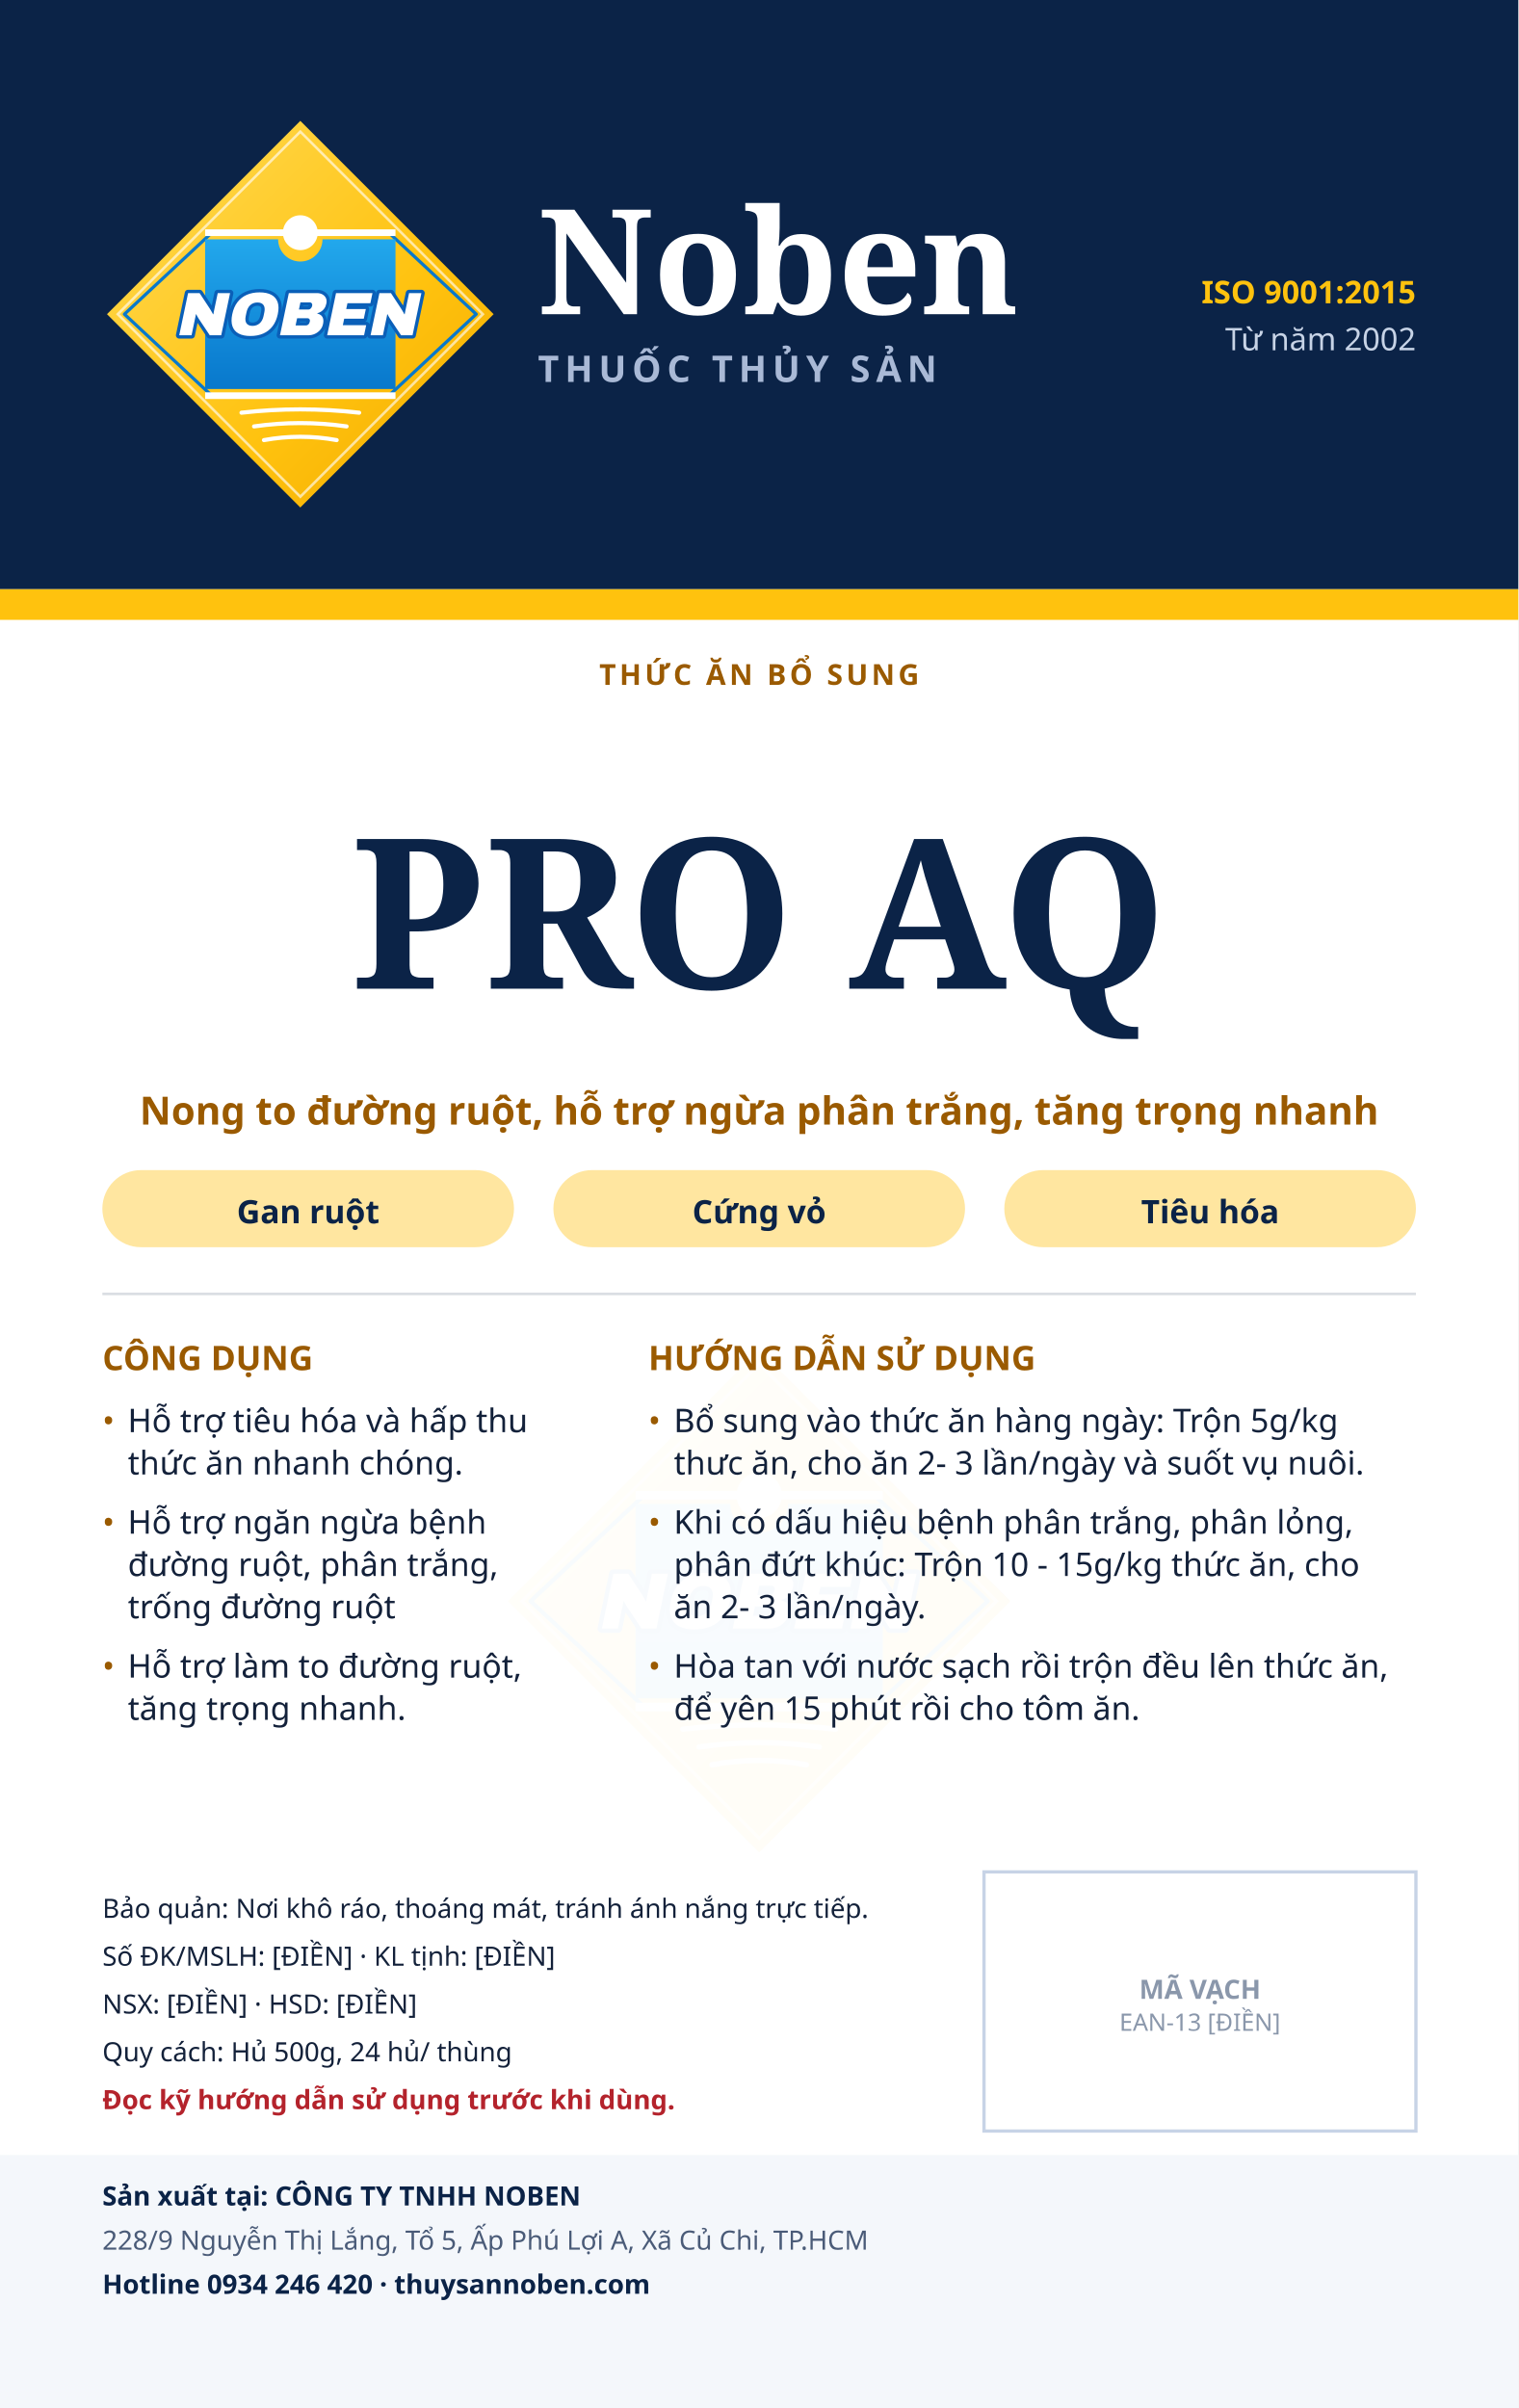
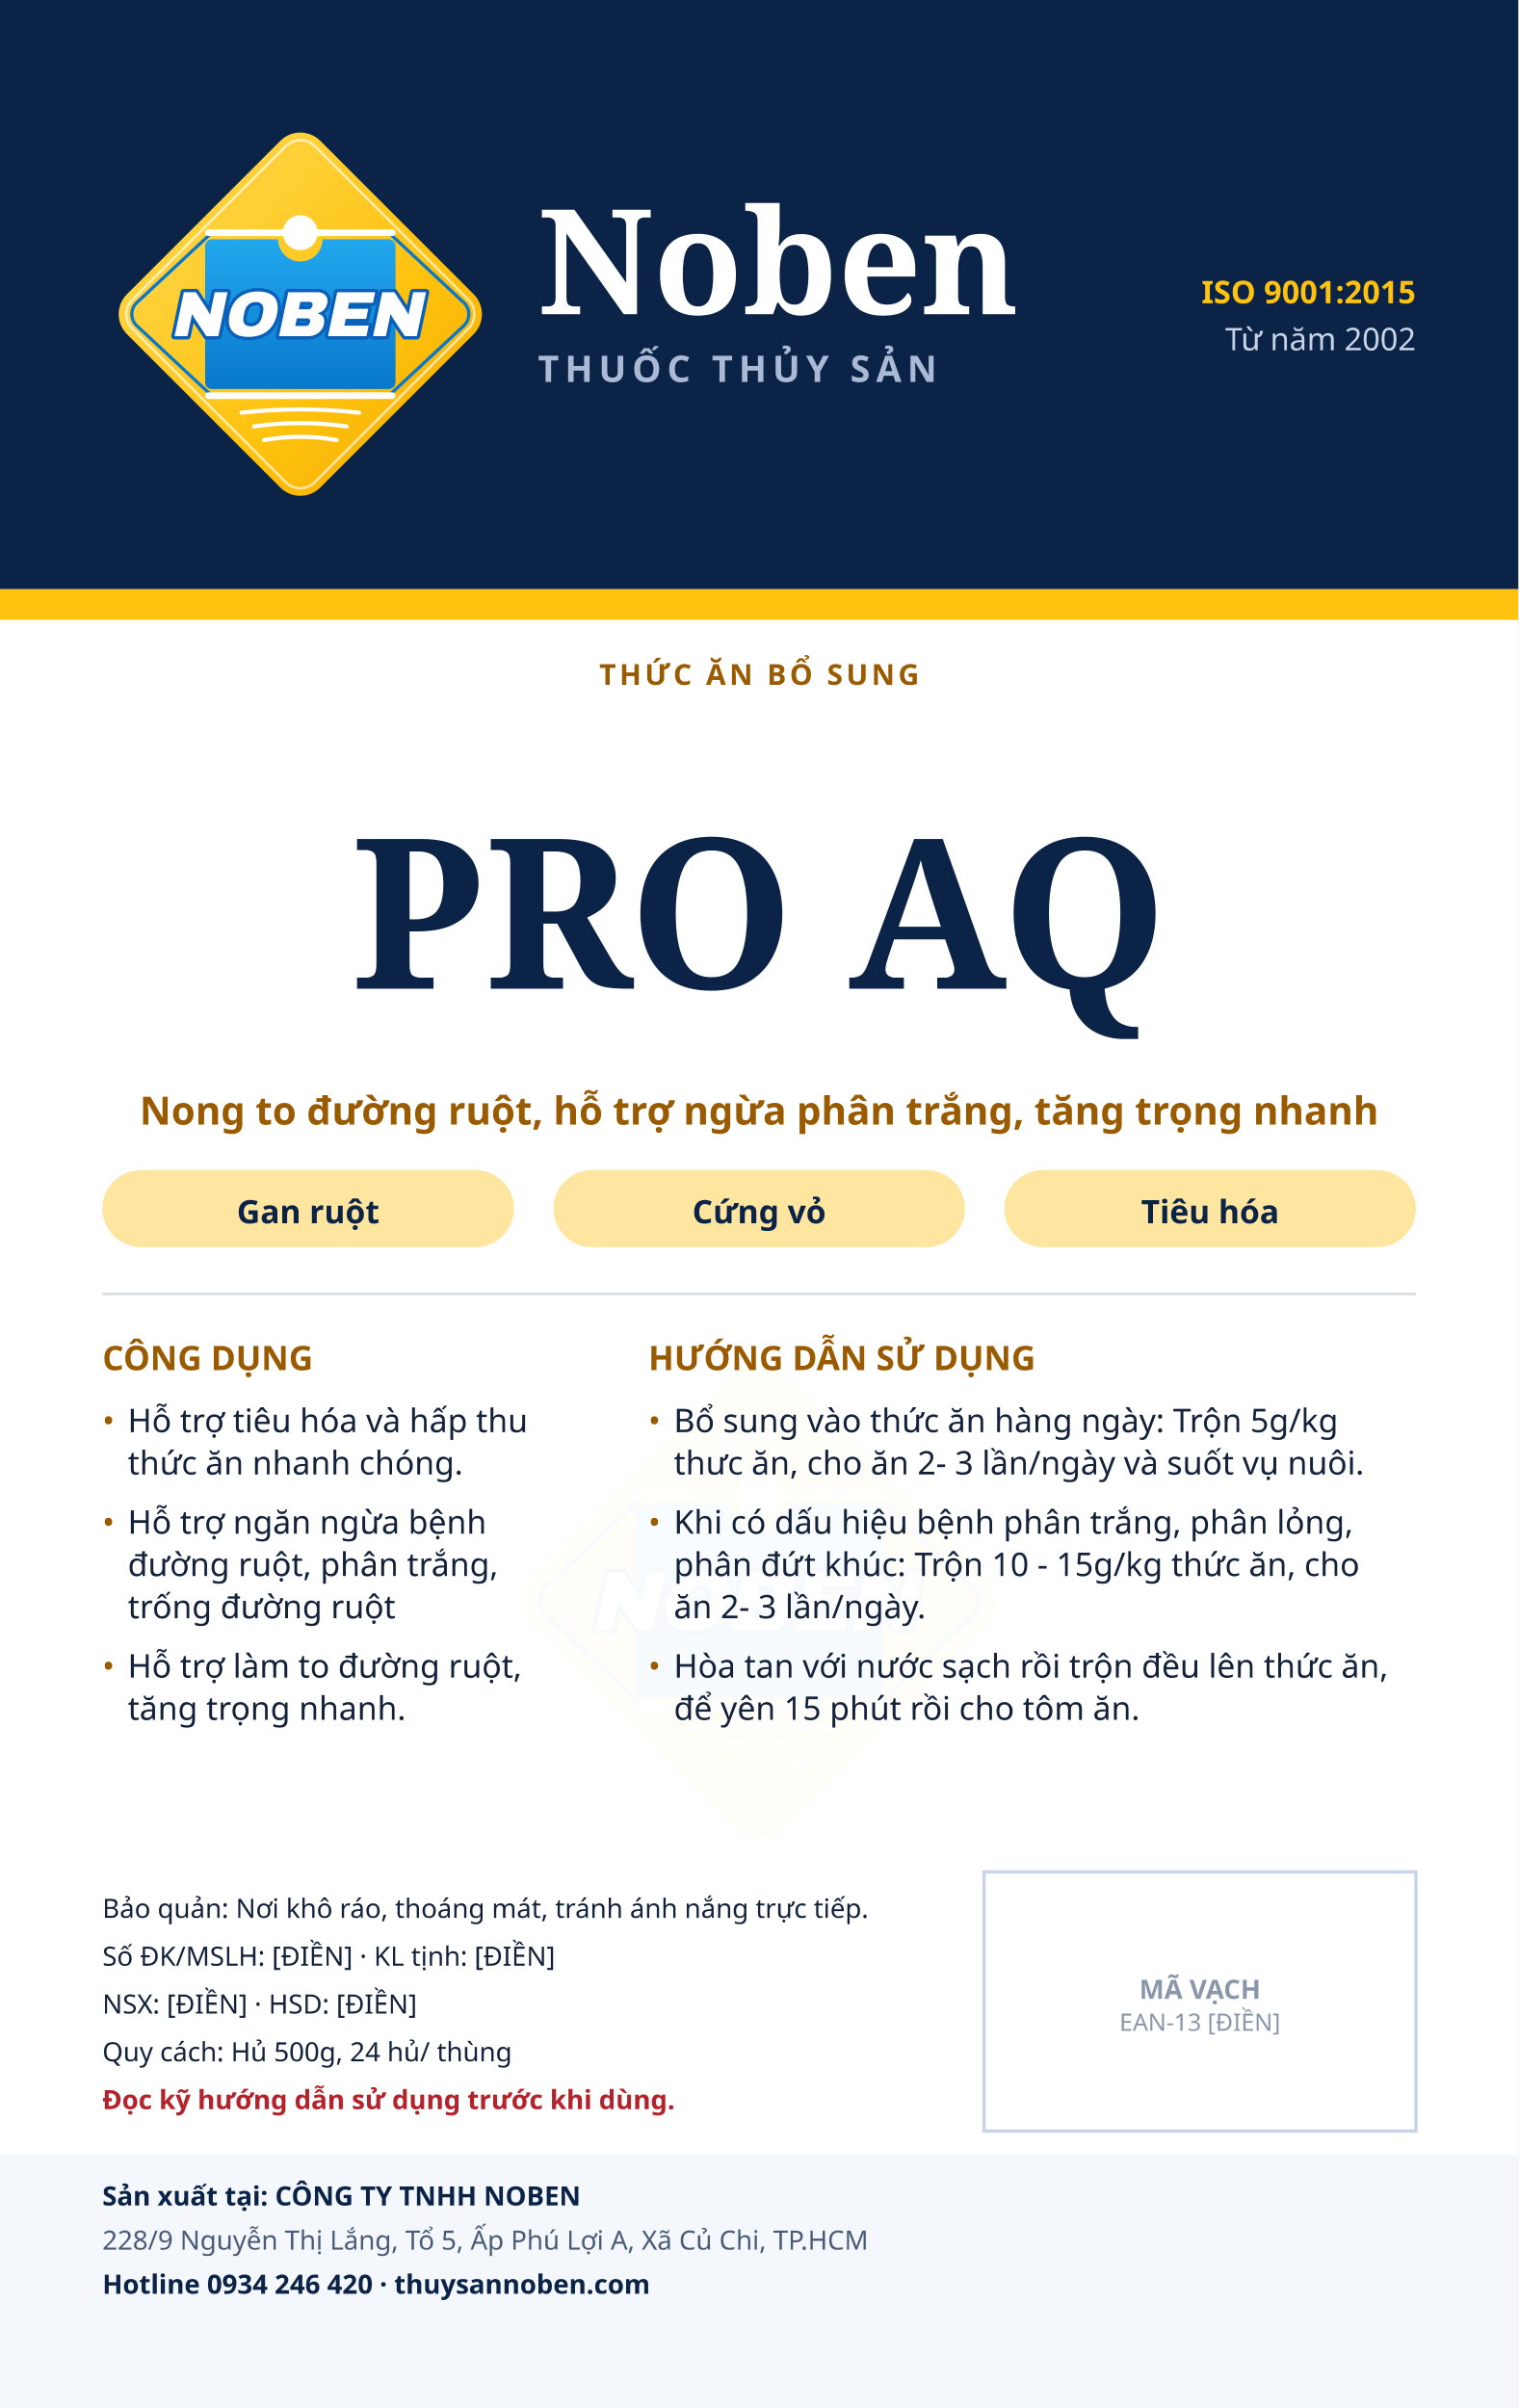
<svg xmlns="http://www.w3.org/2000/svg" xmlns:xlink="http://www.w3.org/1999/xlink" width="116mm" height="183.98mm" viewBox="-3 -3 116 183.98" data-trim="110 177.98" data-tran-le="3" data-an-toan="4.82">
  <defs>
    <clipPath id="nb-trang-giua">
      <rect x="0" y="44.36" width="110" height="117.29" />
    </clipPath>
  </defs>
  <g id="nen">
    <rect x="-3" y="-3" width="116" height="183.98" fill="#ffffff" />
    <rect x="-3" y="161.65" width="116" height="19.33" fill="#f4f7fb" />
    <g opacity="0.035" clip-path="url(#nb-trang-giua)">
      <use href="#nb-mark-art" xlink:href="#nb-mark-art" transform="translate(35.35 99.68) scale(0.07677)" />
    </g>
  </g>
  <g id="dai-thuong-hieu" data-khung="38.09 0 67.09 42.02">
    <rect x="-3" y="-3" width="116" height="45.02" fill="#0b2347" />
    <rect x="-3" y="42.02" width="116" height="2.34" fill="#ffc20e" />
    <text font-family="'Playfair Display ExtraBold', 'Playfair Display', serif" font-weight="800" font-size="11.18" fill="#ffffff" x="38.09" y="21.01">Noben</text>
    <text font-family="'Be Vietnam Pro SemiBold', 'Be Vietnam Pro', sans-serif" font-weight="600" font-size="2.79" fill="#a9b9d6" letter-spacing="0.45" x="38.09" y="26.18">THUỐC THỦY SẢN</text>
    <text font-family="'Be Vietnam Pro SemiBold', 'Be Vietnam Pro', sans-serif" font-weight="600" font-size="2.39" fill="#ffc20e" text-anchor="end" x="105.18" y="20.17">ISO 9001:2015</text>
    <text font-family="'Be Vietnam Pro', sans-serif" font-weight="400" font-size="2.39" fill="#c7d3e6" text-anchor="end" x="105.18" y="23.76">Từ năm 2002</text>
  </g>
  <g id="logo">
    <g transform="translate(4.82 5.88) scale(0.05908)">
      <g id="nb-mark-art">
        <defs>
          <linearGradient id="nb-g" x1="0" y1="0" x2="1" y2="1">
            <stop offset="0" stop-color="#ffdb57" />
            <stop offset=".618" stop-color="#ffc20e" />
            <stop offset="1" stop-color="#f2a900" />
          </linearGradient>
          <linearGradient id="nb-b" x1="0" y1="0" x2="0" y2="1">
            <stop offset="0" stop-color="#22a8ec" />
            <stop offset=".618" stop-color="#1289d8" />
            <stop offset="1" stop-color="#0878cc" />
          </linearGradient>
        </defs>
-         <path d="M256 6 L506 256 L256 506 L6 256 Z" fill="url(#nb-g)" />
-         <path d="M256 19.93 L492.07 256 L256 492.07 L19.93 256 Z" fill="none" stroke="#fff" stroke-opacity=".618" stroke-width="3.29" />
-         <path d="M370.48 150.62 L483.46 256 L370.48 361.38 M141.52 150.62 L28.54 256 L141.52 361.38" fill="none" stroke="#0878cc" stroke-width="4.18" stroke-linejoin="round" stroke-linecap="round" />
-         <path d="M132.91 150.62 H379.09 M132.91 361.38 H379.09" stroke="#fff" stroke-width="8.61" />
-         <path d="M132.91 159.23 H227.33 A28.67 28.67 0 0 0 284.67 159.23 H379.09 V352.77 H132.91 Z" fill="url(#nb-b)" />
+         <path d="M281.79 31.79 L480.21 230.21 A36.47 36.47 0 0 1 480.21 281.79 L281.79 480.21 A36.47 36.47 0 0 1 230.21 480.21 L31.79 281.79 A36.47 36.47 0 0 1 31.79 230.21 L230.21 31.79 A36.47 36.47 0 0 1 281.79 31.79 Z" fill="url(#nb-g)" />
+         <path d="M274.83 38.76 L473.24 237.17 A26.62 26.62 0 0 1 473.24 274.83 L274.83 473.24 A26.62 26.62 0 0 1 237.17 473.24 L38.76 274.83 A26.62 26.62 0 0 1 38.76 237.17 L237.17 38.76 A26.62 26.62 0 0 1 274.83 38.76 Z" fill="none" stroke="#fff" stroke-opacity=".618" stroke-width="3.29" />
+         <path d="M370.48 150.62 L467.36 240.98 A20.53 20.53 0 0 1 467.36 271.02 L370.48 361.38 M141.52 150.62 L44.64 240.98 A20.53 20.53 0 0 0 44.64 271.02 L141.52 361.38" fill="none" stroke="#0878cc" stroke-width="4.18" stroke-linejoin="round" stroke-linecap="round" />
+         <rect x="132.91" y="146.31" width="246.19" height="8.61" rx="4.31" fill="#fff" />
+         <rect x="132.91" y="357.08" width="246.19" height="8.61" rx="4.31" fill="#fff" />
+         <path d="M141.52 159.23 H227.33 A28.67 28.67 0 0 0 284.67 159.23 H370.48 A8.61 8.61 0 0 1 379.09 167.84 V344.16 A8.61 8.61 0 0 1 370.48 352.77 H141.52 A8.61 8.61 0 0 1 132.91 344.16 V167.84 A8.61 8.61 0 0 1 141.52 159.23 Z" fill="url(#nb-b)" />
        <circle cx="256" cy="150.62" r="22.54" fill="#fff" />
-         <g transform="translate(93.56 283.26) scale(0.8613)">
-           <path d="M6.808 0.0 20.1 -63.296H37.396L52.312 -40.572Q52.947 -39.652 53.96 -37.904Q54.973 -36.156 56.022 -34.362Q57.071 -32.568 57.575 -31.464L58.074 -31.648Q58.523 -34.224 59.054 -36.754Q59.586 -39.284 59.856 -40.572L64.628 -63.296H83.12L69.828 0.0H52.624L35.765 -25.3Q34.587 -27.14 33.802 -28.658Q33.017 -30.176 32.295 -31.556L31.796 -31.372Q31.521 -29.624 31.154 -27.876Q30.787 -26.128 30.613 -25.3L25.3 0.0Z M113.676 1.104Q102.912 1.104 96.049 -2.576Q89.186 -6.256 86.674 -13.57Q84.162 -20.884 86.422 -31.648Q88.702 -42.504 94.276 -49.772Q99.85 -57.04 108.259 -60.72Q116.668 -64.4 127.432 -64.4Q138.288 -64.4 145.151 -60.72Q152.014 -57.04 154.536 -49.772Q157.058 -42.504 154.778 -31.648Q152.518 -20.884 146.934 -13.57Q141.35 -6.256 132.941 -2.576Q124.532 1.104 113.676 1.104ZM116.864 -14.076Q120.176 -14.076 122.928 -15.134Q125.68 -16.192 127.788 -18.124Q129.896 -20.056 131.294 -22.77Q132.692 -25.484 133.368 -28.704L134.604 -34.592Q135.281 -37.812 135.022 -40.526Q134.764 -43.24 133.468 -45.172Q132.172 -47.104 129.864 -48.162Q127.556 -49.22 124.244 -49.22Q120.932 -49.22 118.18 -48.162Q115.428 -47.104 113.366 -45.172Q111.304 -43.24 109.906 -40.526Q108.509 -37.812 107.832 -34.592L106.596 -28.704Q105.92 -25.484 106.178 -22.77Q106.436 -20.056 107.686 -18.124Q108.936 -16.192 111.244 -15.134Q113.552 -14.076 116.864 -14.076Z M158.08 0.0 171.372 -63.296H213.508Q218.292 -63.296 221.833 -61.318Q225.373 -59.34 227.031 -55.844Q228.689 -52.348 227.723 -47.748Q226.757 -43.148 224.667 -40.204Q222.577 -37.26 219.827 -35.558Q217.078 -33.856 214.052 -33.028L213.975 -32.66Q217.132 -31.924 219.469 -30.13Q221.807 -28.336 222.786 -25.116Q223.766 -21.896 222.704 -16.836Q221.641 -11.776 218.365 -8.004Q215.089 -4.232 210.504 -2.116Q205.92 0.0 200.768 0.0ZM181.503 -14.72H196.959Q199.075 -14.72 200.672 -16.192Q202.269 -17.664 202.888 -20.608Q203.177 -21.988 202.821 -23.138Q202.464 -24.288 201.542 -24.932Q200.619 -25.576 199.239 -25.576H183.783ZM186.526 -38.64H200.51Q201.982 -38.64 203.139 -39.33Q204.296 -40.02 205.165 -41.308Q206.033 -42.596 206.439 -44.528Q206.864 -46.552 205.783 -47.978Q204.703 -49.404 202.771 -49.404H188.787Z M228.932 0.0 242.224 -63.296H296.964L293.776 -48.116H259.368L257.533 -39.376H286.973L283.92 -24.84H254.48L252.452 -15.18H287.504L284.316 0.0Z M294.08 0.0 307.372 -63.296H324.668L339.584 -40.572Q340.219 -39.652 341.232 -37.904Q342.245 -36.156 343.294 -34.362Q344.343 -32.568 344.847 -31.464L345.346 -31.648Q345.795 -34.224 346.326 -36.754Q346.858 -39.284 347.128 -40.572L351.9 -63.296H370.392L357.1 0.0H339.896L323.037 -25.3Q321.859 -27.14 321.074 -28.658Q320.289 -30.176 319.567 -31.556L319.068 -31.372Q318.793 -29.624 318.426 -27.876Q318.059 -26.128 317.885 -25.3L312.572 0.0Z" fill="none" stroke="#0a5fb8" stroke-width="10" stroke-linejoin="round" />
-           <path d="M6.808 0.0 20.1 -63.296H37.396L52.312 -40.572Q52.947 -39.652 53.96 -37.904Q54.973 -36.156 56.022 -34.362Q57.071 -32.568 57.575 -31.464L58.074 -31.648Q58.523 -34.224 59.054 -36.754Q59.586 -39.284 59.856 -40.572L64.628 -63.296H83.12L69.828 0.0H52.624L35.765 -25.3Q34.587 -27.14 33.802 -28.658Q33.017 -30.176 32.295 -31.556L31.796 -31.372Q31.521 -29.624 31.154 -27.876Q30.787 -26.128 30.613 -25.3L25.3 0.0Z M113.676 1.104Q102.912 1.104 96.049 -2.576Q89.186 -6.256 86.674 -13.57Q84.162 -20.884 86.422 -31.648Q88.702 -42.504 94.276 -49.772Q99.85 -57.04 108.259 -60.72Q116.668 -64.4 127.432 -64.4Q138.288 -64.4 145.151 -60.72Q152.014 -57.04 154.536 -49.772Q157.058 -42.504 154.778 -31.648Q152.518 -20.884 146.934 -13.57Q141.35 -6.256 132.941 -2.576Q124.532 1.104 113.676 1.104ZM116.864 -14.076Q120.176 -14.076 122.928 -15.134Q125.68 -16.192 127.788 -18.124Q129.896 -20.056 131.294 -22.77Q132.692 -25.484 133.368 -28.704L134.604 -34.592Q135.281 -37.812 135.022 -40.526Q134.764 -43.24 133.468 -45.172Q132.172 -47.104 129.864 -48.162Q127.556 -49.22 124.244 -49.22Q120.932 -49.22 118.18 -48.162Q115.428 -47.104 113.366 -45.172Q111.304 -43.24 109.906 -40.526Q108.509 -37.812 107.832 -34.592L106.596 -28.704Q105.92 -25.484 106.178 -22.77Q106.436 -20.056 107.686 -18.124Q108.936 -16.192 111.244 -15.134Q113.552 -14.076 116.864 -14.076Z M158.08 0.0 171.372 -63.296H213.508Q218.292 -63.296 221.833 -61.318Q225.373 -59.34 227.031 -55.844Q228.689 -52.348 227.723 -47.748Q226.757 -43.148 224.667 -40.204Q222.577 -37.26 219.827 -35.558Q217.078 -33.856 214.052 -33.028L213.975 -32.66Q217.132 -31.924 219.469 -30.13Q221.807 -28.336 222.786 -25.116Q223.766 -21.896 222.704 -16.836Q221.641 -11.776 218.365 -8.004Q215.089 -4.232 210.504 -2.116Q205.92 0.0 200.768 0.0ZM181.503 -14.72H196.959Q199.075 -14.72 200.672 -16.192Q202.269 -17.664 202.888 -20.608Q203.177 -21.988 202.821 -23.138Q202.464 -24.288 201.542 -24.932Q200.619 -25.576 199.239 -25.576H183.783ZM186.526 -38.64H200.51Q201.982 -38.64 203.139 -39.33Q204.296 -40.02 205.165 -41.308Q206.033 -42.596 206.439 -44.528Q206.864 -46.552 205.783 -47.978Q204.703 -49.404 202.771 -49.404H188.787Z M228.932 0.0 242.224 -63.296H296.964L293.776 -48.116H259.368L257.533 -39.376H286.973L283.92 -24.84H254.48L252.452 -15.18H287.504L284.316 0.0Z M294.08 0.0 307.372 -63.296H324.668L339.584 -40.572Q340.219 -39.652 341.232 -37.904Q342.245 -36.156 343.294 -34.362Q344.343 -32.568 344.847 -31.464L345.346 -31.648Q345.795 -34.224 346.326 -36.754Q346.858 -39.284 347.128 -40.572L351.9 -63.296H370.392L357.1 0.0H339.896L323.037 -25.3Q321.859 -27.14 321.074 -28.658Q320.289 -30.176 319.567 -31.556L319.068 -31.372Q318.793 -29.624 318.426 -27.876Q318.059 -26.128 317.885 -25.3L312.572 0.0Z" fill="#fff" />
+         <g transform="translate(93.46 284.39) scale(0.89704)">
+           <g fill="none" stroke="#0a5fb8" stroke-width="9.6" stroke-linejoin="round">
+             <path transform="translate(-6.81 0)" d="M6.808 0.0 20.1 -63.296H37.396L52.312 -40.572Q52.947 -39.652 53.96 -37.904Q54.973 -36.156 56.022 -34.362Q57.071 -32.568 57.575 -31.464L58.074 -31.648Q58.523 -34.224 59.054 -36.754Q59.586 -39.284 59.856 -40.572L64.628 -63.296H83.12L69.828 0.0H52.624L35.765 -25.3Q34.587 -27.14 33.802 -28.658Q33.017 -30.176 32.295 -31.556L31.796 -31.372Q31.521 -29.624 31.154 -27.876Q30.787 -26.128 30.613 -25.3L25.3 0.0Z " />
+             <path transform="translate(-7.2 0)" d="M113.676 1.104Q102.912 1.104 96.049 -2.576Q89.186 -6.256 86.674 -13.57Q84.162 -20.884 86.422 -31.648Q88.702 -42.504 94.276 -49.772Q99.85 -57.04 108.259 -60.72Q116.668 -64.4 127.432 -64.4Q138.288 -64.4 145.151 -60.72Q152.014 -57.04 154.536 -49.772Q157.058 -42.504 154.778 -31.648Q152.518 -20.884 146.934 -13.57Q141.35 -6.256 132.941 -2.576Q124.532 1.104 113.676 1.104ZM116.864 -14.076Q120.176 -14.076 122.928 -15.134Q125.68 -16.192 127.788 -18.124Q129.896 -20.056 131.294 -22.77Q132.692 -25.484 133.368 -28.704L134.604 -34.592Q135.281 -37.812 135.022 -40.526Q134.764 -43.24 133.468 -45.172Q132.172 -47.104 129.864 -48.162Q127.556 -49.22 124.244 -49.22Q120.932 -49.22 118.18 -48.162Q115.428 -47.104 113.366 -45.172Q111.304 -43.24 109.906 -40.526Q108.509 -37.812 107.832 -34.592L106.596 -28.704Q105.92 -25.484 106.178 -22.77Q106.436 -20.056 107.686 -18.124Q108.936 -16.192 111.244 -15.134Q113.552 -14.076 116.864 -14.076Z " />
+             <path transform="translate(-7.59 0)" d="M158.08 0.0 171.372 -63.296H213.508Q218.292 -63.296 221.833 -61.318Q225.373 -59.34 227.031 -55.844Q228.689 -52.348 227.723 -47.748Q226.757 -43.148 224.667 -40.204Q222.577 -37.26 219.827 -35.558Q217.078 -33.856 214.052 -33.028L213.975 -32.66Q217.132 -31.924 219.469 -30.13Q221.807 -28.336 222.786 -25.116Q223.766 -21.896 222.704 -16.836Q221.641 -11.776 218.365 -8.004Q215.089 -4.232 210.504 -2.116Q205.92 0.0 200.768 0.0ZM181.503 -14.72H196.959Q199.075 -14.72 200.672 -16.192Q202.269 -17.664 202.888 -20.608Q203.177 -21.988 202.821 -23.138Q202.464 -24.288 201.542 -24.932Q200.619 -25.576 199.239 -25.576H183.783ZM186.526 -38.64H200.51Q201.982 -38.64 203.139 -39.33Q204.296 -40.02 205.165 -41.308Q206.033 -42.596 206.439 -44.528Q206.864 -46.552 205.783 -47.978Q204.703 -49.404 202.771 -49.404H188.787Z " />
+             <path transform="translate(-7.8 0)" d="M228.932 0.0 242.224 -63.296H296.964L293.776 -48.116H259.368L257.533 -39.376H286.973L283.92 -24.84H254.48L252.452 -15.18H287.504L284.316 0.0Z " />
+             <path transform="translate(-8 0)" d="M294.08 0.0 307.372 -63.296H324.668L339.584 -40.572Q340.219 -39.652 341.232 -37.904Q342.245 -36.156 343.294 -34.362Q344.343 -32.568 344.847 -31.464L345.346 -31.648Q345.795 -34.224 346.326 -36.754Q346.858 -39.284 347.128 -40.572L351.9 -63.296H370.392L357.1 0.0H339.896L323.037 -25.3Q321.859 -27.14 321.074 -28.658Q320.289 -30.176 319.567 -31.556L319.068 -31.372Q318.793 -29.624 318.426 -27.876Q318.059 -26.128 317.885 -25.3L312.572 0.0Z" />
+           </g>
+           <g fill="#fff">
+             <path transform="translate(-6.81 0)" d="M6.808 0.0 20.1 -63.296H37.396L52.312 -40.572Q52.947 -39.652 53.96 -37.904Q54.973 -36.156 56.022 -34.362Q57.071 -32.568 57.575 -31.464L58.074 -31.648Q58.523 -34.224 59.054 -36.754Q59.586 -39.284 59.856 -40.572L64.628 -63.296H83.12L69.828 0.0H52.624L35.765 -25.3Q34.587 -27.14 33.802 -28.658Q33.017 -30.176 32.295 -31.556L31.796 -31.372Q31.521 -29.624 31.154 -27.876Q30.787 -26.128 30.613 -25.3L25.3 0.0Z " />
+             <path transform="translate(-7.2 0)" d="M113.676 1.104Q102.912 1.104 96.049 -2.576Q89.186 -6.256 86.674 -13.57Q84.162 -20.884 86.422 -31.648Q88.702 -42.504 94.276 -49.772Q99.85 -57.04 108.259 -60.72Q116.668 -64.4 127.432 -64.4Q138.288 -64.4 145.151 -60.72Q152.014 -57.04 154.536 -49.772Q157.058 -42.504 154.778 -31.648Q152.518 -20.884 146.934 -13.57Q141.35 -6.256 132.941 -2.576Q124.532 1.104 113.676 1.104ZM116.864 -14.076Q120.176 -14.076 122.928 -15.134Q125.68 -16.192 127.788 -18.124Q129.896 -20.056 131.294 -22.77Q132.692 -25.484 133.368 -28.704L134.604 -34.592Q135.281 -37.812 135.022 -40.526Q134.764 -43.24 133.468 -45.172Q132.172 -47.104 129.864 -48.162Q127.556 -49.22 124.244 -49.22Q120.932 -49.22 118.18 -48.162Q115.428 -47.104 113.366 -45.172Q111.304 -43.24 109.906 -40.526Q108.509 -37.812 107.832 -34.592L106.596 -28.704Q105.92 -25.484 106.178 -22.77Q106.436 -20.056 107.686 -18.124Q108.936 -16.192 111.244 -15.134Q113.552 -14.076 116.864 -14.076Z " />
+             <path transform="translate(-7.59 0)" d="M158.08 0.0 171.372 -63.296H213.508Q218.292 -63.296 221.833 -61.318Q225.373 -59.34 227.031 -55.844Q228.689 -52.348 227.723 -47.748Q226.757 -43.148 224.667 -40.204Q222.577 -37.26 219.827 -35.558Q217.078 -33.856 214.052 -33.028L213.975 -32.66Q217.132 -31.924 219.469 -30.13Q221.807 -28.336 222.786 -25.116Q223.766 -21.896 222.704 -16.836Q221.641 -11.776 218.365 -8.004Q215.089 -4.232 210.504 -2.116Q205.92 0.0 200.768 0.0ZM181.503 -14.72H196.959Q199.075 -14.72 200.672 -16.192Q202.269 -17.664 202.888 -20.608Q203.177 -21.988 202.821 -23.138Q202.464 -24.288 201.542 -24.932Q200.619 -25.576 199.239 -25.576H183.783ZM186.526 -38.64H200.51Q201.982 -38.64 203.139 -39.33Q204.296 -40.02 205.165 -41.308Q206.033 -42.596 206.439 -44.528Q206.864 -46.552 205.783 -47.978Q204.703 -49.404 202.771 -49.404H188.787Z " />
+             <path transform="translate(-7.8 0)" d="M228.932 0.0 242.224 -63.296H296.964L293.776 -48.116H259.368L257.533 -39.376H286.973L283.92 -24.84H254.48L252.452 -15.18H287.504L284.316 0.0Z " />
+             <path transform="translate(-8 0)" d="M294.08 0.0 307.372 -63.296H324.668L339.584 -40.572Q340.219 -39.652 341.232 -37.904Q342.245 -36.156 343.294 -34.362Q344.343 -32.568 344.847 -31.464L345.346 -31.648Q345.795 -34.224 346.326 -36.754Q346.858 -39.284 347.128 -40.572L351.9 -63.296H370.392L357.1 0.0H339.896L323.037 -25.3Q321.859 -27.14 321.074 -28.658Q320.289 -30.176 319.567 -31.556L319.068 -31.372Q318.793 -29.624 318.426 -27.876Q318.059 -26.128 317.885 -25.3L312.572 0.0Z" />
+           </g>
        </g>
        <path d="M179.92 383.41 Q256 374.8 332.08 383.41 M196.19 401.13 Q256 392.52 315.81 401.13 M208.98 418.85 Q256 410.24 303.02 418.85" fill="none" stroke="#fff" stroke-width="5.32" stroke-linecap="round" />
      </g>
    </g>
  </g>
  <g id="ten-san-pham" data-khung="4.82 44.36 100.36 54.29">
    <text font-family="'Be Vietnam Pro SemiBold', 'Be Vietnam Pro', sans-serif" font-weight="600" font-size="2.2" fill="#9a5a00" text-anchor="middle" letter-spacing="0.26">
      <tspan x="55" y="49.33">THỨC ĂN BỔ SUNG</tspan>
    </text>
    <text font-family="'Playfair Display ExtraBold', 'Playfair Display', serif" font-weight="800" font-size="16.02" fill="#0b2347" text-anchor="middle">
      <tspan x="55" y="72.54">PRO AQ</tspan>
    </text>
    <text font-family="'Be Vietnam Pro SemiBold', 'Be Vietnam Pro', sans-serif" font-weight="600" font-size="2.97" fill="#9a5a00" text-anchor="middle">
      <tspan x="55" y="82.92">Nong to đường ruột, hỗ trợ ngừa phân trắng, tăng trọng nhanh</tspan>
    </text>
    <rect x="4.82" y="86.4" width="31.45" height="5.89" rx="2.95" fill="#ffe6a0" />
    <text font-family="'Be Vietnam Pro SemiBold', 'Be Vietnam Pro', sans-serif" font-weight="600" font-size="2.47" fill="#0b2347" text-anchor="middle">
      <tspan x="20.54" y="90.46">Gan ruột</tspan>
    </text>
    <rect x="39.28" y="86.4" width="31.45" height="5.89" rx="2.95" fill="#ffe6a0" />
    <text font-family="'Be Vietnam Pro SemiBold', 'Be Vietnam Pro', sans-serif" font-weight="600" font-size="2.47" fill="#0b2347" text-anchor="middle">
      <tspan x="55" y="90.46">Cứng vỏ</tspan>
    </text>
    <rect x="73.73" y="86.4" width="31.45" height="5.89" rx="2.95" fill="#ffe6a0" />
    <text font-family="'Be Vietnam Pro SemiBold', 'Be Vietnam Pro', sans-serif" font-weight="600" font-size="2.47" fill="#0b2347" text-anchor="middle">
      <tspan x="89.46" y="90.46">Tiêu hóa</tspan>
    </text>
  </g>
  <g id="cong-dung" data-khung="4.82 98.65 36.25 30.43">
    <line x1="4.82" y1="95.86" x2="105.18" y2="95.86" stroke="#0b2347" stroke-opacity="0.15" stroke-width="0.2" />
    <text font-family="'Be Vietnam Pro SemiBold', 'Be Vietnam Pro', sans-serif" font-weight="600" font-size="2.58" fill="#9a5a00">
      <tspan x="4.82" y="101.68">CÔNG DỤNG</tspan>
    </text>
    <text font-family="'Be Vietnam Pro', sans-serif" font-weight="400" font-size="2.48" fill="#9a5a00" x="4.82" y="106.42">•</text>
    <text font-family="'Be Vietnam Pro', sans-serif" font-weight="400" font-size="2.48" fill="#13213a">
      <tspan x="6.76" y="106.42">Hỗ trợ tiêu hóa và hấp thu</tspan>
      <tspan x="6.76" y="109.65">thức ăn nhanh chóng.</tspan>
    </text>
    <text font-family="'Be Vietnam Pro', sans-serif" font-weight="400" font-size="2.48" fill="#9a5a00" x="4.82" y="114.18">•</text>
    <text font-family="'Be Vietnam Pro', sans-serif" font-weight="400" font-size="2.48" fill="#13213a">
      <tspan x="6.76" y="114.18">Hỗ trợ ngăn ngừa bệnh</tspan>
      <tspan x="6.76" y="117.41">đường ruột, phân trắng,</tspan>
      <tspan x="6.76" y="120.64">trống đường ruột</tspan>
    </text>
    <text font-family="'Be Vietnam Pro', sans-serif" font-weight="400" font-size="2.48" fill="#9a5a00" x="4.82" y="125.17">•</text>
    <text font-family="'Be Vietnam Pro', sans-serif" font-weight="400" font-size="2.48" fill="#13213a">
      <tspan x="6.76" y="125.17">Hỗ trợ làm to đường ruột,</tspan>
      <tspan x="6.76" y="128.4">tăng trọng nhanh.</tspan>
    </text>
  </g>
  <g id="huong-dan" data-khung="46.53 98.65 58.65 30.43">
    <text font-family="'Be Vietnam Pro SemiBold', 'Be Vietnam Pro', sans-serif" font-weight="600" font-size="2.58" fill="#9a5a00">
      <tspan x="46.53" y="101.68">HƯỚNG DẪN SỬ DỤNG</tspan>
    </text>
    <text font-family="'Be Vietnam Pro', sans-serif" font-weight="400" font-size="2.48" fill="#9a5a00" x="46.53" y="106.42">•</text>
    <text font-family="'Be Vietnam Pro', sans-serif" font-weight="400" font-size="2.48" fill="#13213a">
      <tspan x="48.48" y="106.42">Bổ sung vào thức ăn hàng ngày: Trộn 5g/kg</tspan>
      <tspan x="48.48" y="109.65">thưc ăn, cho ăn 2- 3 lần/ngày và suốt vụ nuôi.</tspan>
    </text>
    <text font-family="'Be Vietnam Pro', sans-serif" font-weight="400" font-size="2.48" fill="#9a5a00" x="46.53" y="114.18">•</text>
    <text font-family="'Be Vietnam Pro', sans-serif" font-weight="400" font-size="2.48" fill="#13213a">
      <tspan x="48.48" y="114.18">Khi có dấu hiệu bệnh phân trắng, phân lỏng,</tspan>
      <tspan x="48.48" y="117.41">phân đứt khúc: Trộn 10 - 15g/kg thức ăn, cho</tspan>
      <tspan x="48.48" y="120.64">ăn 2- 3 lần/ngày.</tspan>
    </text>
    <text font-family="'Be Vietnam Pro', sans-serif" font-weight="400" font-size="2.48" fill="#9a5a00" x="46.53" y="125.17">•</text>
    <text font-family="'Be Vietnam Pro', sans-serif" font-weight="400" font-size="2.48" fill="#13213a">
      <tspan x="48.48" y="125.17">Hòa tan với nước sạch rồi trộn đều lên thức ăn,</tspan>
      <tspan x="48.48" y="128.4">để yên 15 phút rồi cho tôm ăn.</tspan>
    </text>
  </g>
  <g id="thanh-phan">
</g>
  <g id="phap-ly" data-khung="4.82 140.02 100.36 33.14">
    <text font-family="'Be Vietnam Pro', sans-serif" font-weight="400" font-size="2.03" fill="#13213a">
      <tspan x="4.82" y="143.53">Bảo quản: Nơi khô ráo, thoáng mát, tránh ánh nắng trực tiếp.</tspan>
    </text>
    <text font-family="'Be Vietnam Pro', sans-serif" font-weight="400" font-size="2.03" fill="#13213a">
      <tspan x="4.82" y="147.19">Số ĐK/MSLH: [ĐIỀN] · KL tịnh: [ĐIỀN]</tspan>
    </text>
    <text font-family="'Be Vietnam Pro', sans-serif" font-weight="400" font-size="2.03" fill="#13213a">
      <tspan x="4.82" y="150.84">NSX: [ĐIỀN] · HSD: [ĐIỀN]</tspan>
    </text>
    <text font-family="'Be Vietnam Pro', sans-serif" font-weight="400" font-size="2.03" fill="#13213a">
      <tspan x="4.82" y="154.49">Quy cách: Hủ 500g, 24 hủ/ thùng</tspan>
    </text>
    <text font-family="'Be Vietnam Pro SemiBold', 'Be Vietnam Pro', sans-serif" font-weight="600" font-size="2.03" fill="#b4232c">
      <tspan x="4.82" y="158.15">Đọc kỹ hướng dẫn sử dụng trước khi dùng.</tspan>
    </text>
    <text font-family="'Be Vietnam Pro SemiBold', 'Be Vietnam Pro', sans-serif" font-weight="600" font-size="2.03" fill="#0b2347">
      <tspan x="4.82" y="165.51">Sản xuất tại: CÔNG TY TNHH NOBEN</tspan>
    </text>
    <text font-family="'Be Vietnam Pro', sans-serif" font-weight="400" font-size="2.03" fill="#4a5b78">
      <tspan x="4.82" y="168.88">228/9 Nguyễn Thị Lắng, Tổ 5, Ấp Phú Lợi A, Xã Củ Chi, TP.HCM</tspan>
    </text>
    <text font-family="'Be Vietnam Pro SemiBold', 'Be Vietnam Pro', sans-serif" font-weight="600" font-size="2.03" fill="#0b2347">
      <tspan x="4.82" y="172.25">Hotline 0934 246 420 · thuysannoben.com</tspan>
    </text>
  </g>
  <g id="ma-vach" data-khung="72.18 140.02 33 19.8">
    <rect x="72.18" y="140.02" width="33" height="19.8" fill="#ffffff" stroke="#c7d3e6" stroke-width="0.25" />
    <text font-family="'Be Vietnam Pro SemiBold', 'Be Vietnam Pro', sans-serif" font-weight="600" font-size="2.03" fill="#8a97ab" text-anchor="middle" x="88.68" y="149.72">MÃ VẠCH</text>
    <text font-family="'Be Vietnam Pro', sans-serif" font-weight="400" font-size="1.83" fill="#8a97ab" text-anchor="middle" x="88.68" y="152.16">EAN-13 [ĐIỀN]</text>
  </g>
  <g id="vung-an-toan" display="none">
    <rect x="-3" y="-3" width="116" height="183.98" fill="none" stroke="#e6007e" stroke-width="0.2" />
    <rect x="0" y="0" width="110" height="177.98" fill="none" stroke="#00a0e9" stroke-width="0.25" />
    <rect x="4.82" y="4.82" width="100.36" height="168.34" fill="none" stroke="#2fb34a" stroke-width="0.2" stroke-dasharray="1 1" />
    <line x1="0" y1="110" x2="110" y2="110" stroke="#ffc20e" stroke-width="0.2" stroke-dasharray="2 1" />
  </g>
</svg>
